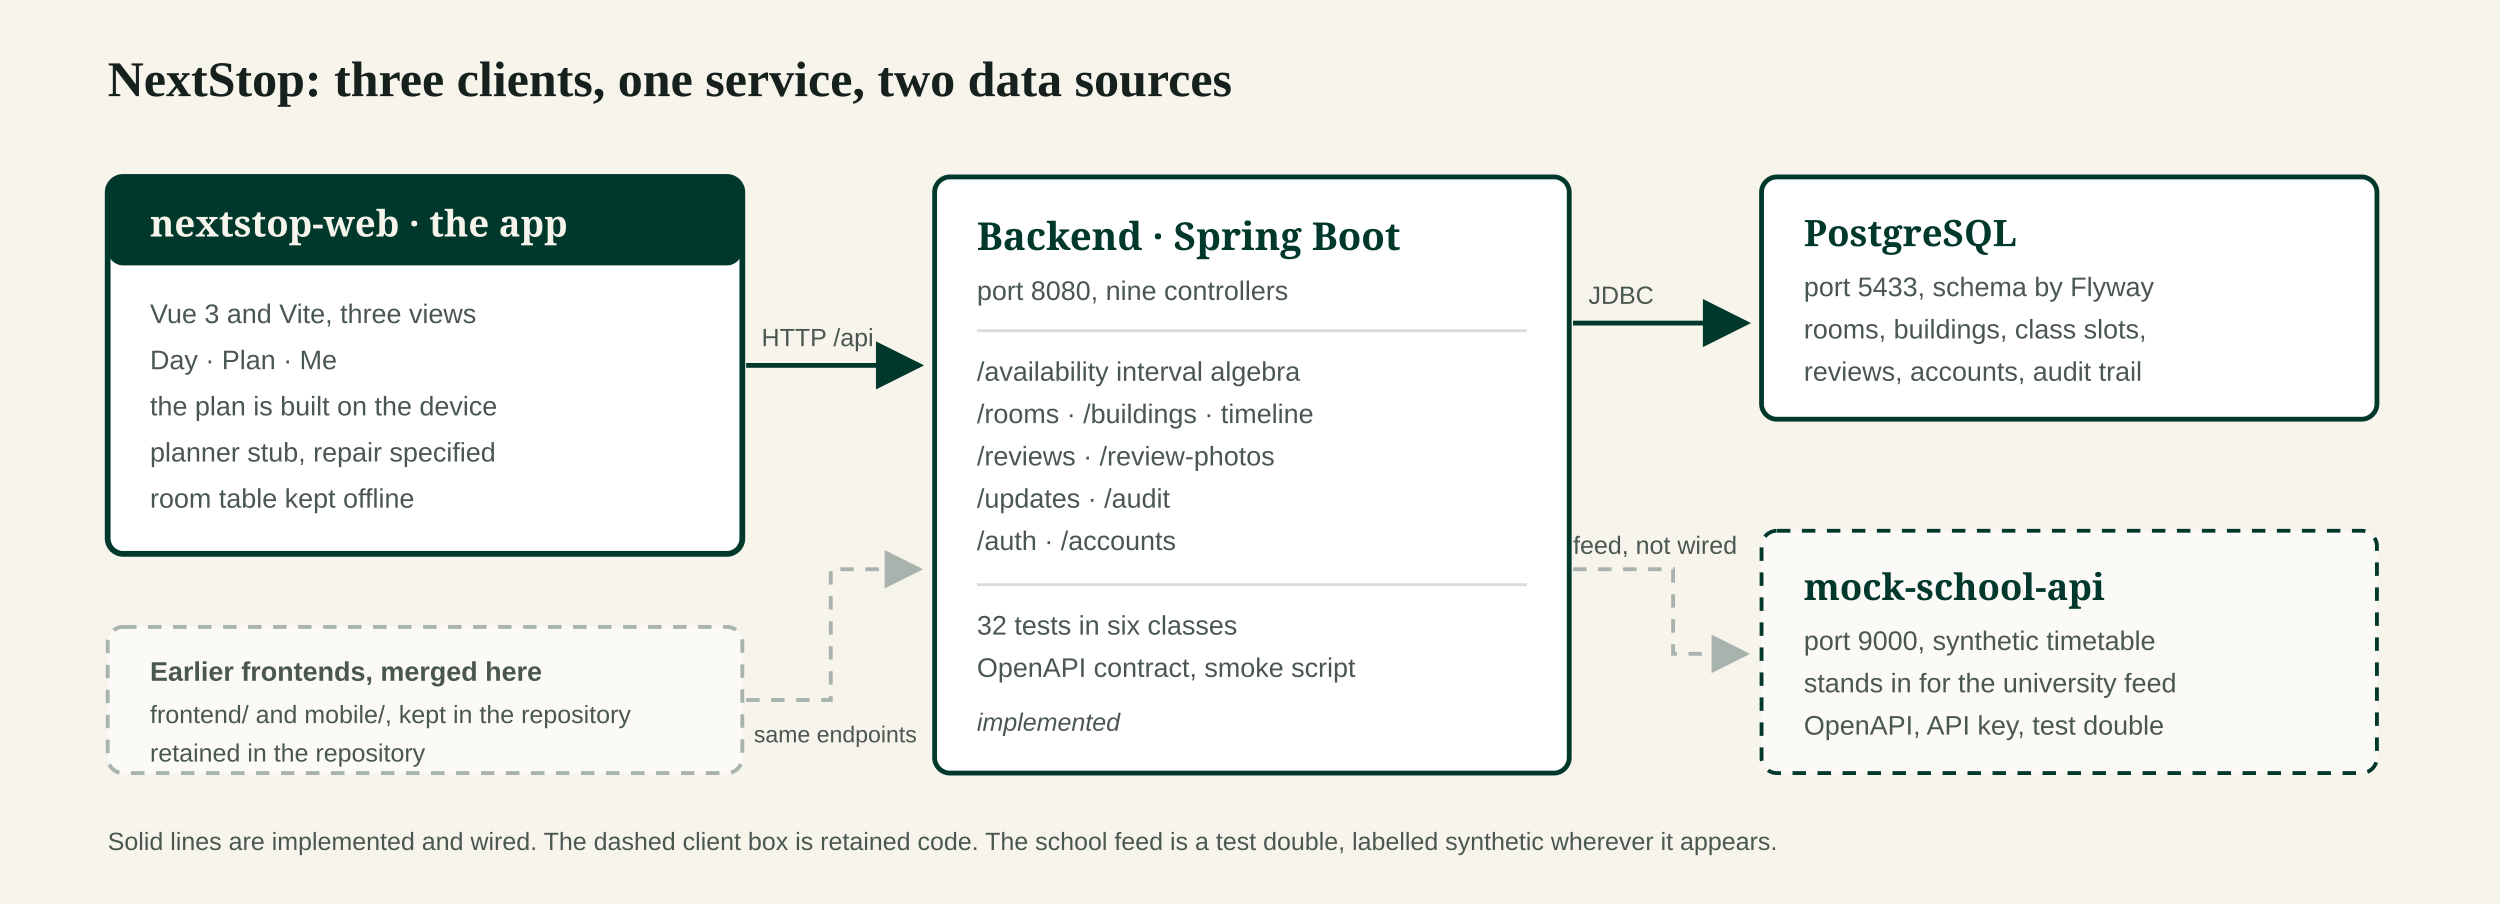
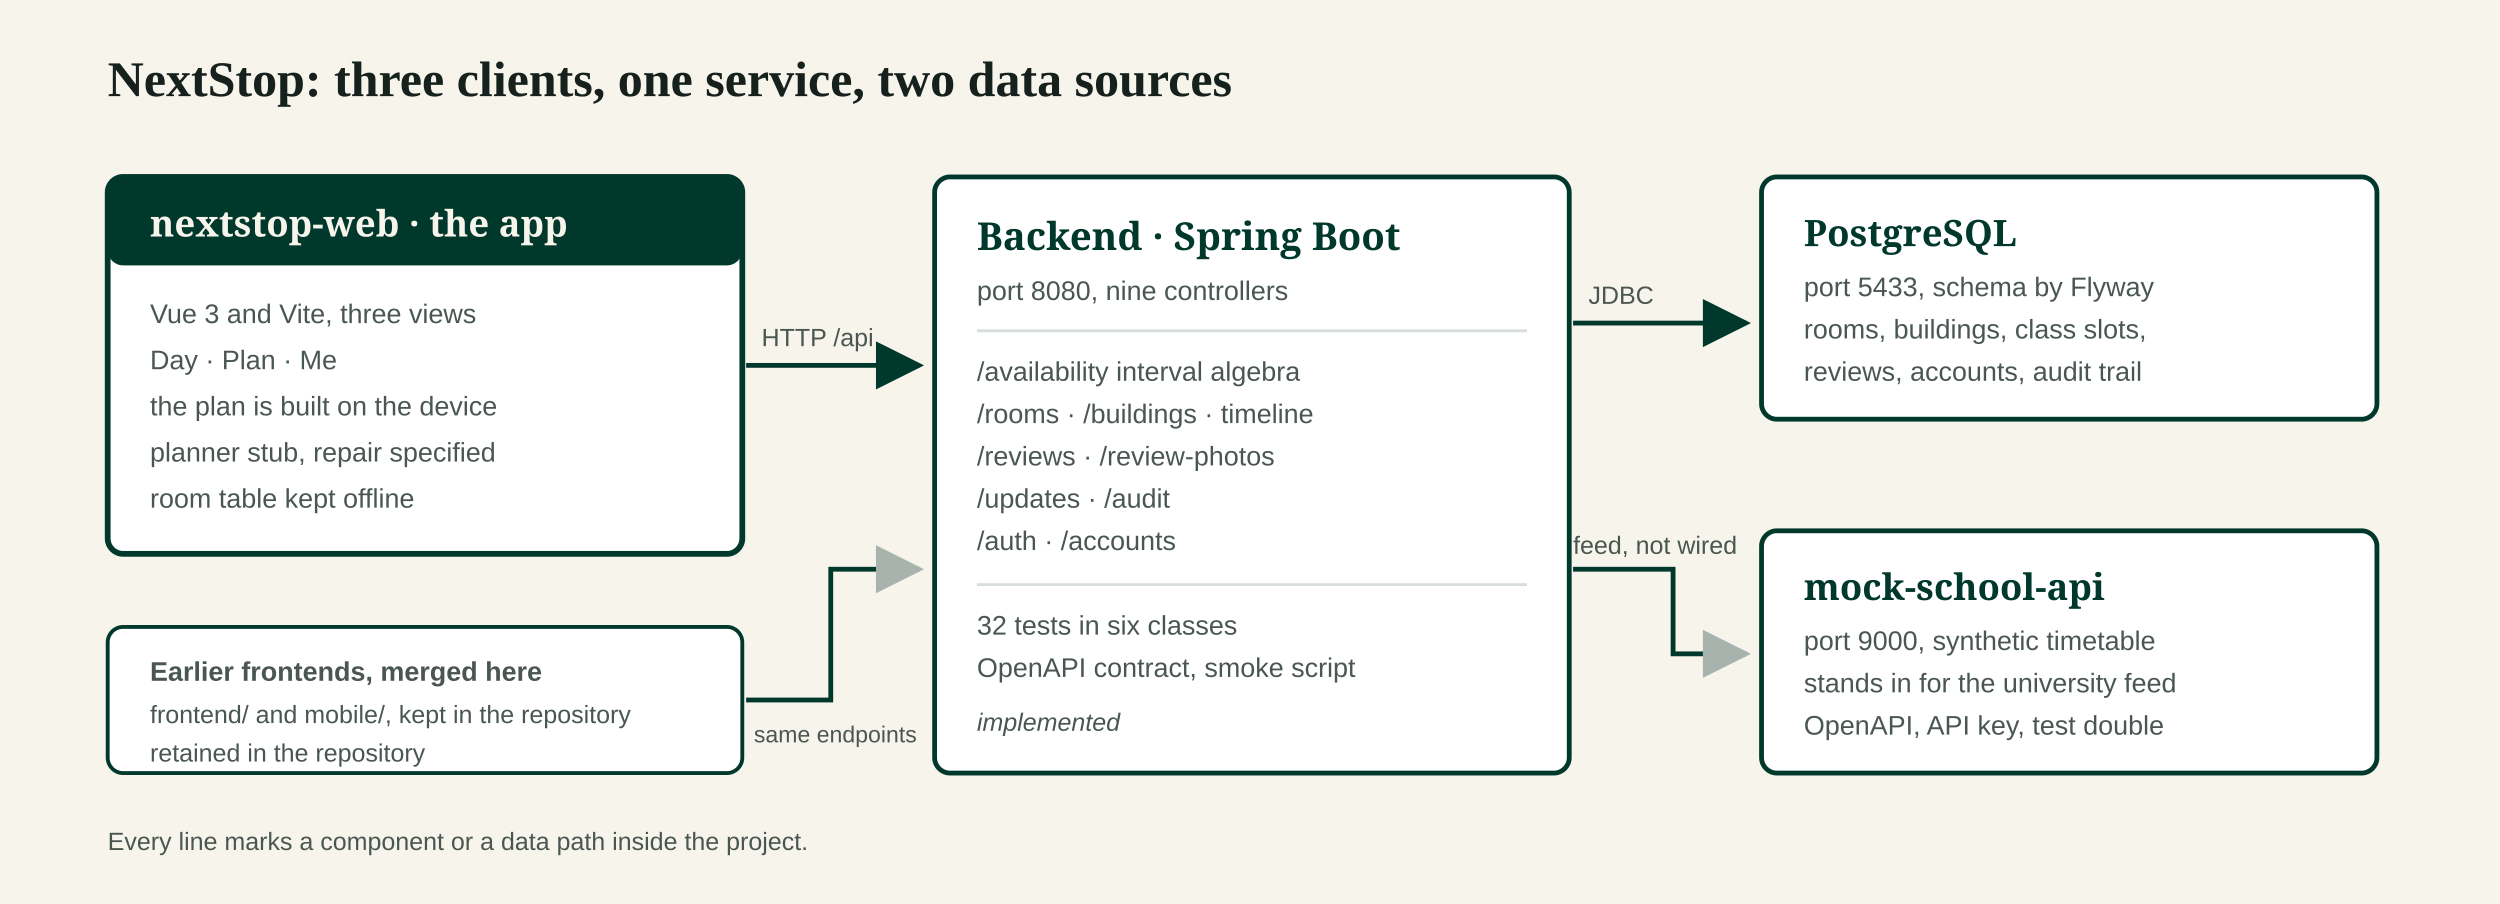
<svg xmlns="http://www.w3.org/2000/svg" width="1300" height="470" viewBox="0 0 1300 470">
  <rect width="1300" height="470" fill="#F7F4EC" />
  <defs>
    <marker id="a" markerWidth="10" markerHeight="10" refX="9" refY="5" orient="auto">
      <path d="M0,0 L10,5 L0,10 z" fill="#00382C" />
    </marker>
    <marker id="ag" markerWidth="10" markerHeight="10" refX="9" refY="5" orient="auto">
      <path d="M0,0 L10,5 L0,10 z" fill="#A9B3AD" />
    </marker>
  </defs>
  <style>
    .t { font-family: Georgia, "Times New Roman", serif; fill: #16211D; }
    .s { font-family: "Helvetica Neue", Arial, sans-serif; fill: #4A5751; }
    .name { font-family: Georgia, serif; font-weight: bold; fill: #00382C; }
    .lean { stroke: #00382C; stroke-width: 2.5; fill: none; }
-     .legacy { stroke: #A9B3AD; stroke-width: 2; fill: none; stroke-dasharray: 7 6; }
+     .legacy { stroke: #00382C; stroke-width: 2.5; fill: none; }
  </style>
  <text x="56" y="50" class="t" font-size="26" font-weight="bold">NextStop: three clients, one service, two data sources</text>
  <rect x="56" y="92" width="330" height="196" rx="8" fill="#FFFFFF" stroke="#00382C" stroke-width="3" />
  <rect x="56" y="92" width="330" height="46" rx="8" fill="#00382C" />
  <text x="78" y="123" font-size="19" font-weight="bold" style="font-family:Georgia,serif;fill:#F7F4EC">nextstop-web · the app</text>
  <text x="78" y="168" class="s" font-size="14">Vue 3 and Vite, three views</text>
  <text x="78" y="192" class="s" font-size="14">Day · Plan · Me</text>
  <text x="78" y="216" class="s" font-size="14">the plan is built on the device</text>
  <text x="78" y="240" class="s" font-size="14">planner stub, repair specified</text>
  <text x="78" y="264" class="s" font-size="14">room table kept offline</text>
-   <rect x="56" y="326" width="330" height="76" rx="8" fill="#FBFAF6" stroke="#A9B3AD" stroke-width="2" stroke-dasharray="7 6" />
+   <rect x="56" y="326" width="330" height="76" rx="8" fill="#FFFFFF" stroke="#00382C" stroke-width="2" />
  <text x="78" y="354" class="s" font-size="14" font-weight="bold">Earlier frontends, merged here</text>
  <text x="78" y="376" class="s" font-size="13">frontend/ and mobile/, kept in the repository</text>
  <text x="78" y="396" class="s" font-size="13">retained in the repository</text>
  <rect x="486" y="92" width="330" height="310" rx="8" fill="#FFFFFF" stroke="#00382C" stroke-width="2.5" />
  <text x="508" y="130" class="name" font-size="20">Backend · Spring Boot</text>
  <text x="508" y="156" class="s" font-size="14">port 8080, nine controllers</text>
  <line x1="508" y1="172" x2="794" y2="172" stroke="#D8DFD9" stroke-width="1.5" />
  <text x="508" y="198" class="s" font-size="14">/availability  interval algebra</text>
  <text x="508" y="220" class="s" font-size="14">/rooms · /buildings · timeline</text>
  <text x="508" y="242" class="s" font-size="14">/reviews · /review-photos</text>
  <text x="508" y="264" class="s" font-size="14">/updates · /audit</text>
  <text x="508" y="286" class="s" font-size="14">/auth · /accounts</text>
  <line x1="508" y1="304" x2="794" y2="304" stroke="#D8DFD9" stroke-width="1.5" />
  <text x="508" y="330" class="s" font-size="14">32 tests in six classes</text>
  <text x="508" y="352" class="s" font-size="14">OpenAPI contract, smoke script</text>
  <text x="508" y="380" class="s" font-size="13" font-style="italic">implemented</text>
  <rect x="916" y="92" width="320" height="126" rx="8" fill="#FFFFFF" stroke="#00382C" stroke-width="2.5" />
  <text x="938" y="128" class="name" font-size="19">PostgreSQL</text>
  <text x="938" y="154" class="s" font-size="14">port 5433, schema by Flyway</text>
  <text x="938" y="176" class="s" font-size="14">rooms, buildings, class slots,</text>
  <text x="938" y="198" class="s" font-size="14">reviews, accounts, audit trail</text>
-   <rect x="916" y="276" width="320" height="126" rx="8" fill="#FBFAF6" stroke="#00382C" stroke-width="2" stroke-dasharray="7 6" />
+   <rect x="916" y="276" width="320" height="126" rx="8" fill="#FFFFFF" stroke="#00382C" stroke-width="2.5" />
  <text x="938" y="312" class="name" font-size="19">mock-school-api</text>
  <text x="938" y="338" class="s" font-size="14">port 9000, synthetic timetable</text>
  <text x="938" y="360" class="s" font-size="14">stands in for the university feed</text>
  <text x="938" y="382" class="s" font-size="14">OpenAPI, API key, test double</text>
  <path d="M388 190 L478 190" class="lean" marker-end="url(#a)" />
  <text x="396" y="180" class="s" font-size="13">HTTP /api</text>
  <path d="M388 364 L432 364 L432 296 L478 296" class="legacy" marker-end="url(#ag)" />
  <text x="392" y="386" class="s" font-size="12">same endpoints</text>
  <path d="M818 168 L908 168" class="lean" marker-end="url(#a)" />
  <text x="826" y="158" class="s" font-size="13">JDBC</text>
  <path d="M818 296 L870 296 L870 340 L908 340" class="legacy" marker-end="url(#ag)" />
  <text x="818" y="288" class="s" font-size="13">feed, not wired</text>
-   <text x="56" y="442" class="s" font-size="13">Solid lines are implemented and wired. The dashed client box is retained code. The school feed is a test double, labelled synthetic wherever it appears.</text>
+   <text x="56" y="442" class="s" font-size="13">Every line marks a component or a data path inside the project.</text>
</svg>
